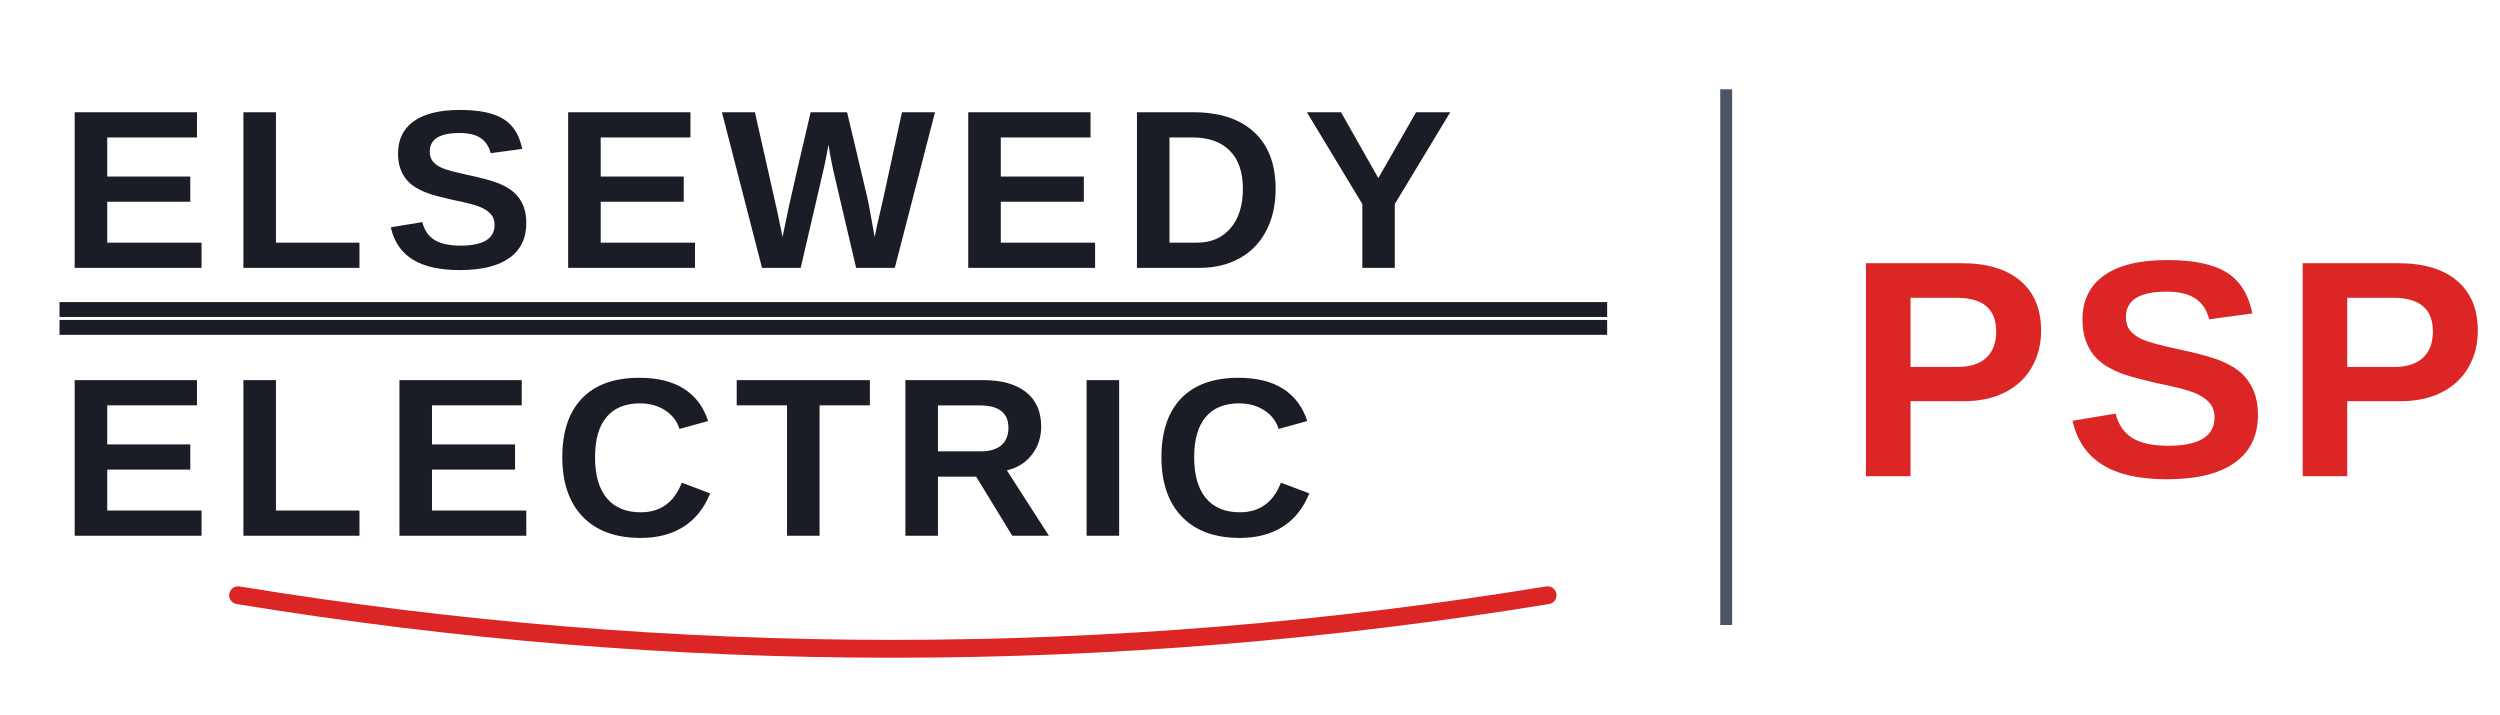
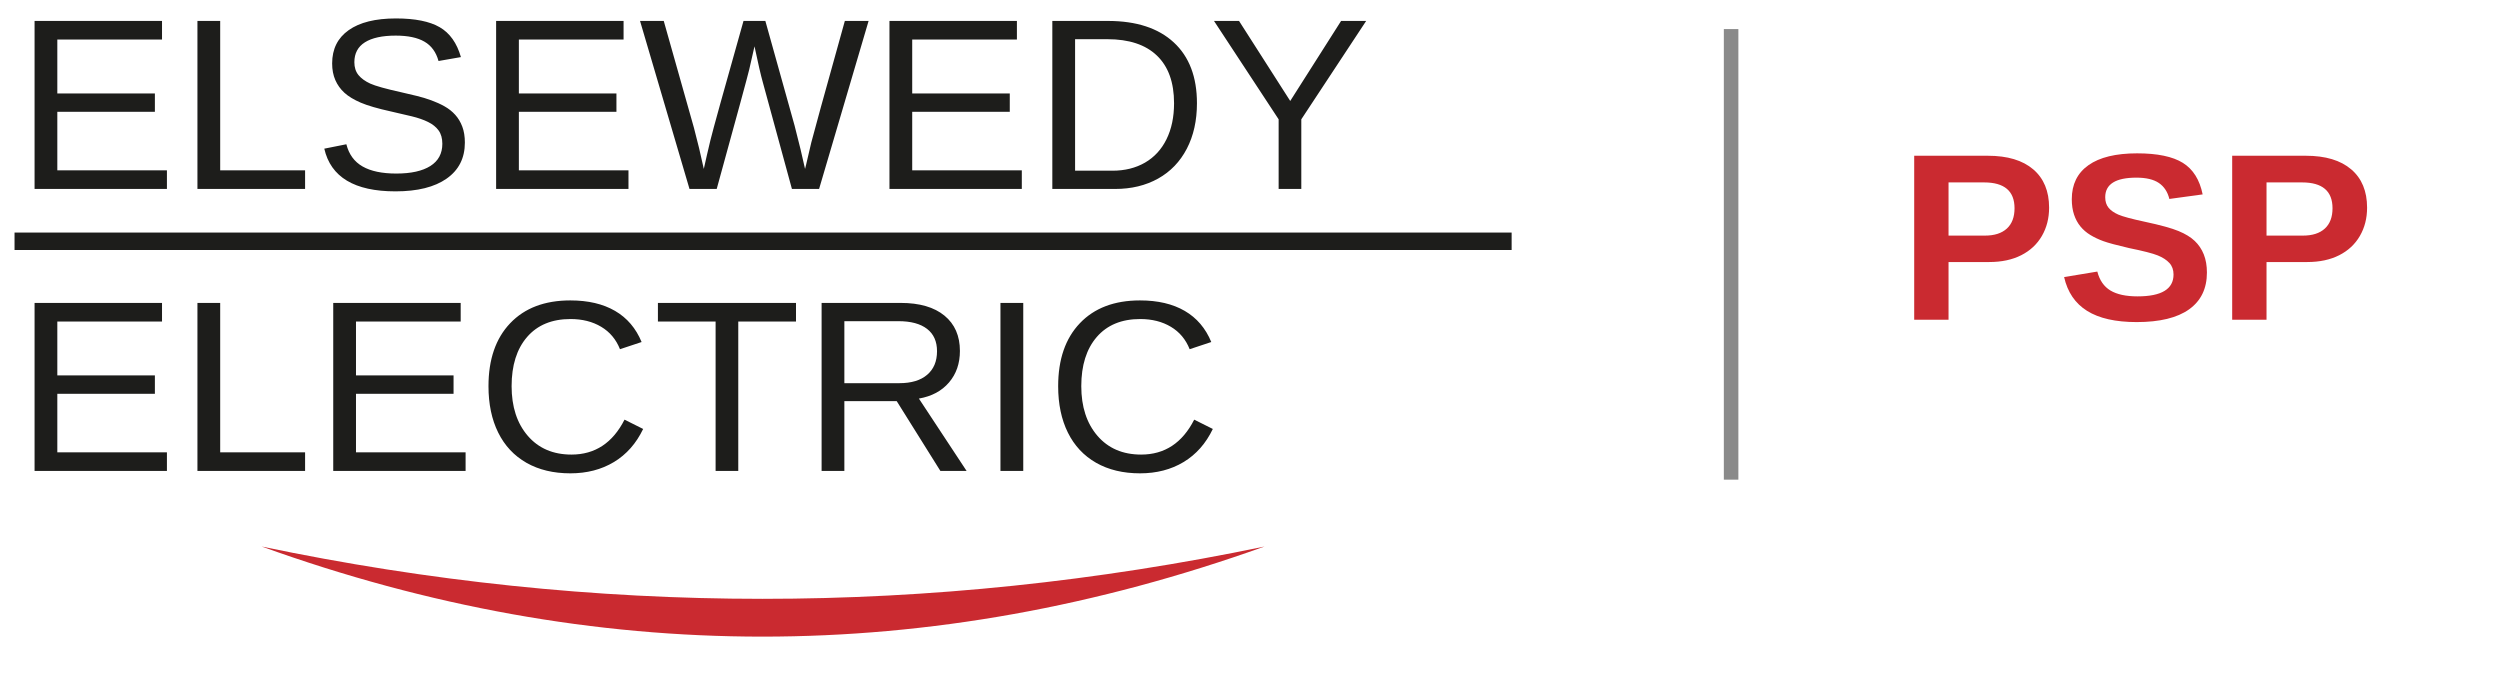
- <svg xmlns="http://www.w3.org/2000/svg" viewBox="0 0 420 120" fill="none">
-   <text x="10" y="45" font-family="Arial Black, Arial, sans-serif" font-weight="900" font-size="38" fill="#1a1d26" letter-spacing="3">ELSEWEDY</text>
-   <line x1="10" y1="52" x2="270" y2="52" stroke="#1a1d26" stroke-width="2.5" />
-   <line x1="10" y1="55" x2="270" y2="55" stroke="#1a1d26" stroke-width="2.5" />
-   <text x="10" y="90" font-family="Arial Black, Arial, sans-serif" font-weight="900" font-size="38" fill="#1a1d26" letter-spacing="3">ELECTRIC</text>
-   <path d="M 40 100 Q 150 118 260 100" stroke="#DC2626" stroke-width="3" fill="none" stroke-linecap="round" />
-   <line x1="290" y1="15" x2="290" y2="105" stroke="#4b5563" stroke-width="2" />
-   <text x="310" y="80" font-family="Arial Black, Arial, sans-serif" font-weight="900" font-size="52" fill="#DC2626" letter-spacing="2">PSP</text>
+ <svg xmlns="http://www.w3.org/2000/svg" viewBox="0 0 860 235" fill="none" role="img" aria-label="Elsewedy Electric PSP">
+   <g fill="#1d1d1b" font-family="Bahnschrift, Eurostile, Microgramma, 'Segoe UI', Arial, sans-serif" font-weight="400" font-size="84">
+     <text x="5" y="65" textLength="515" lengthAdjust="spacingAndGlyphs">ELSEWEDY</text>
+     <text x="5" y="162" textLength="515" lengthAdjust="spacingAndGlyphs">ELECTRIC</text>
+   </g>
+   <rect x="5" y="80" width="515" height="6" fill="#1d1d1b" />
+   <path d="M90 188 Q262 250 435 188 Q262 224 90 188 Z" fill="#ca2a30" />
+   <rect x="593" y="10" width="5" height="155" fill="#8a8a8a" />
+   <text x="653" y="110" textLength="177" lengthAdjust="spacingAndGlyphs" fill="#ca2a30" font-family="Arial, Helvetica, sans-serif" font-weight="700" font-size="82">PSP</text>
</svg>
